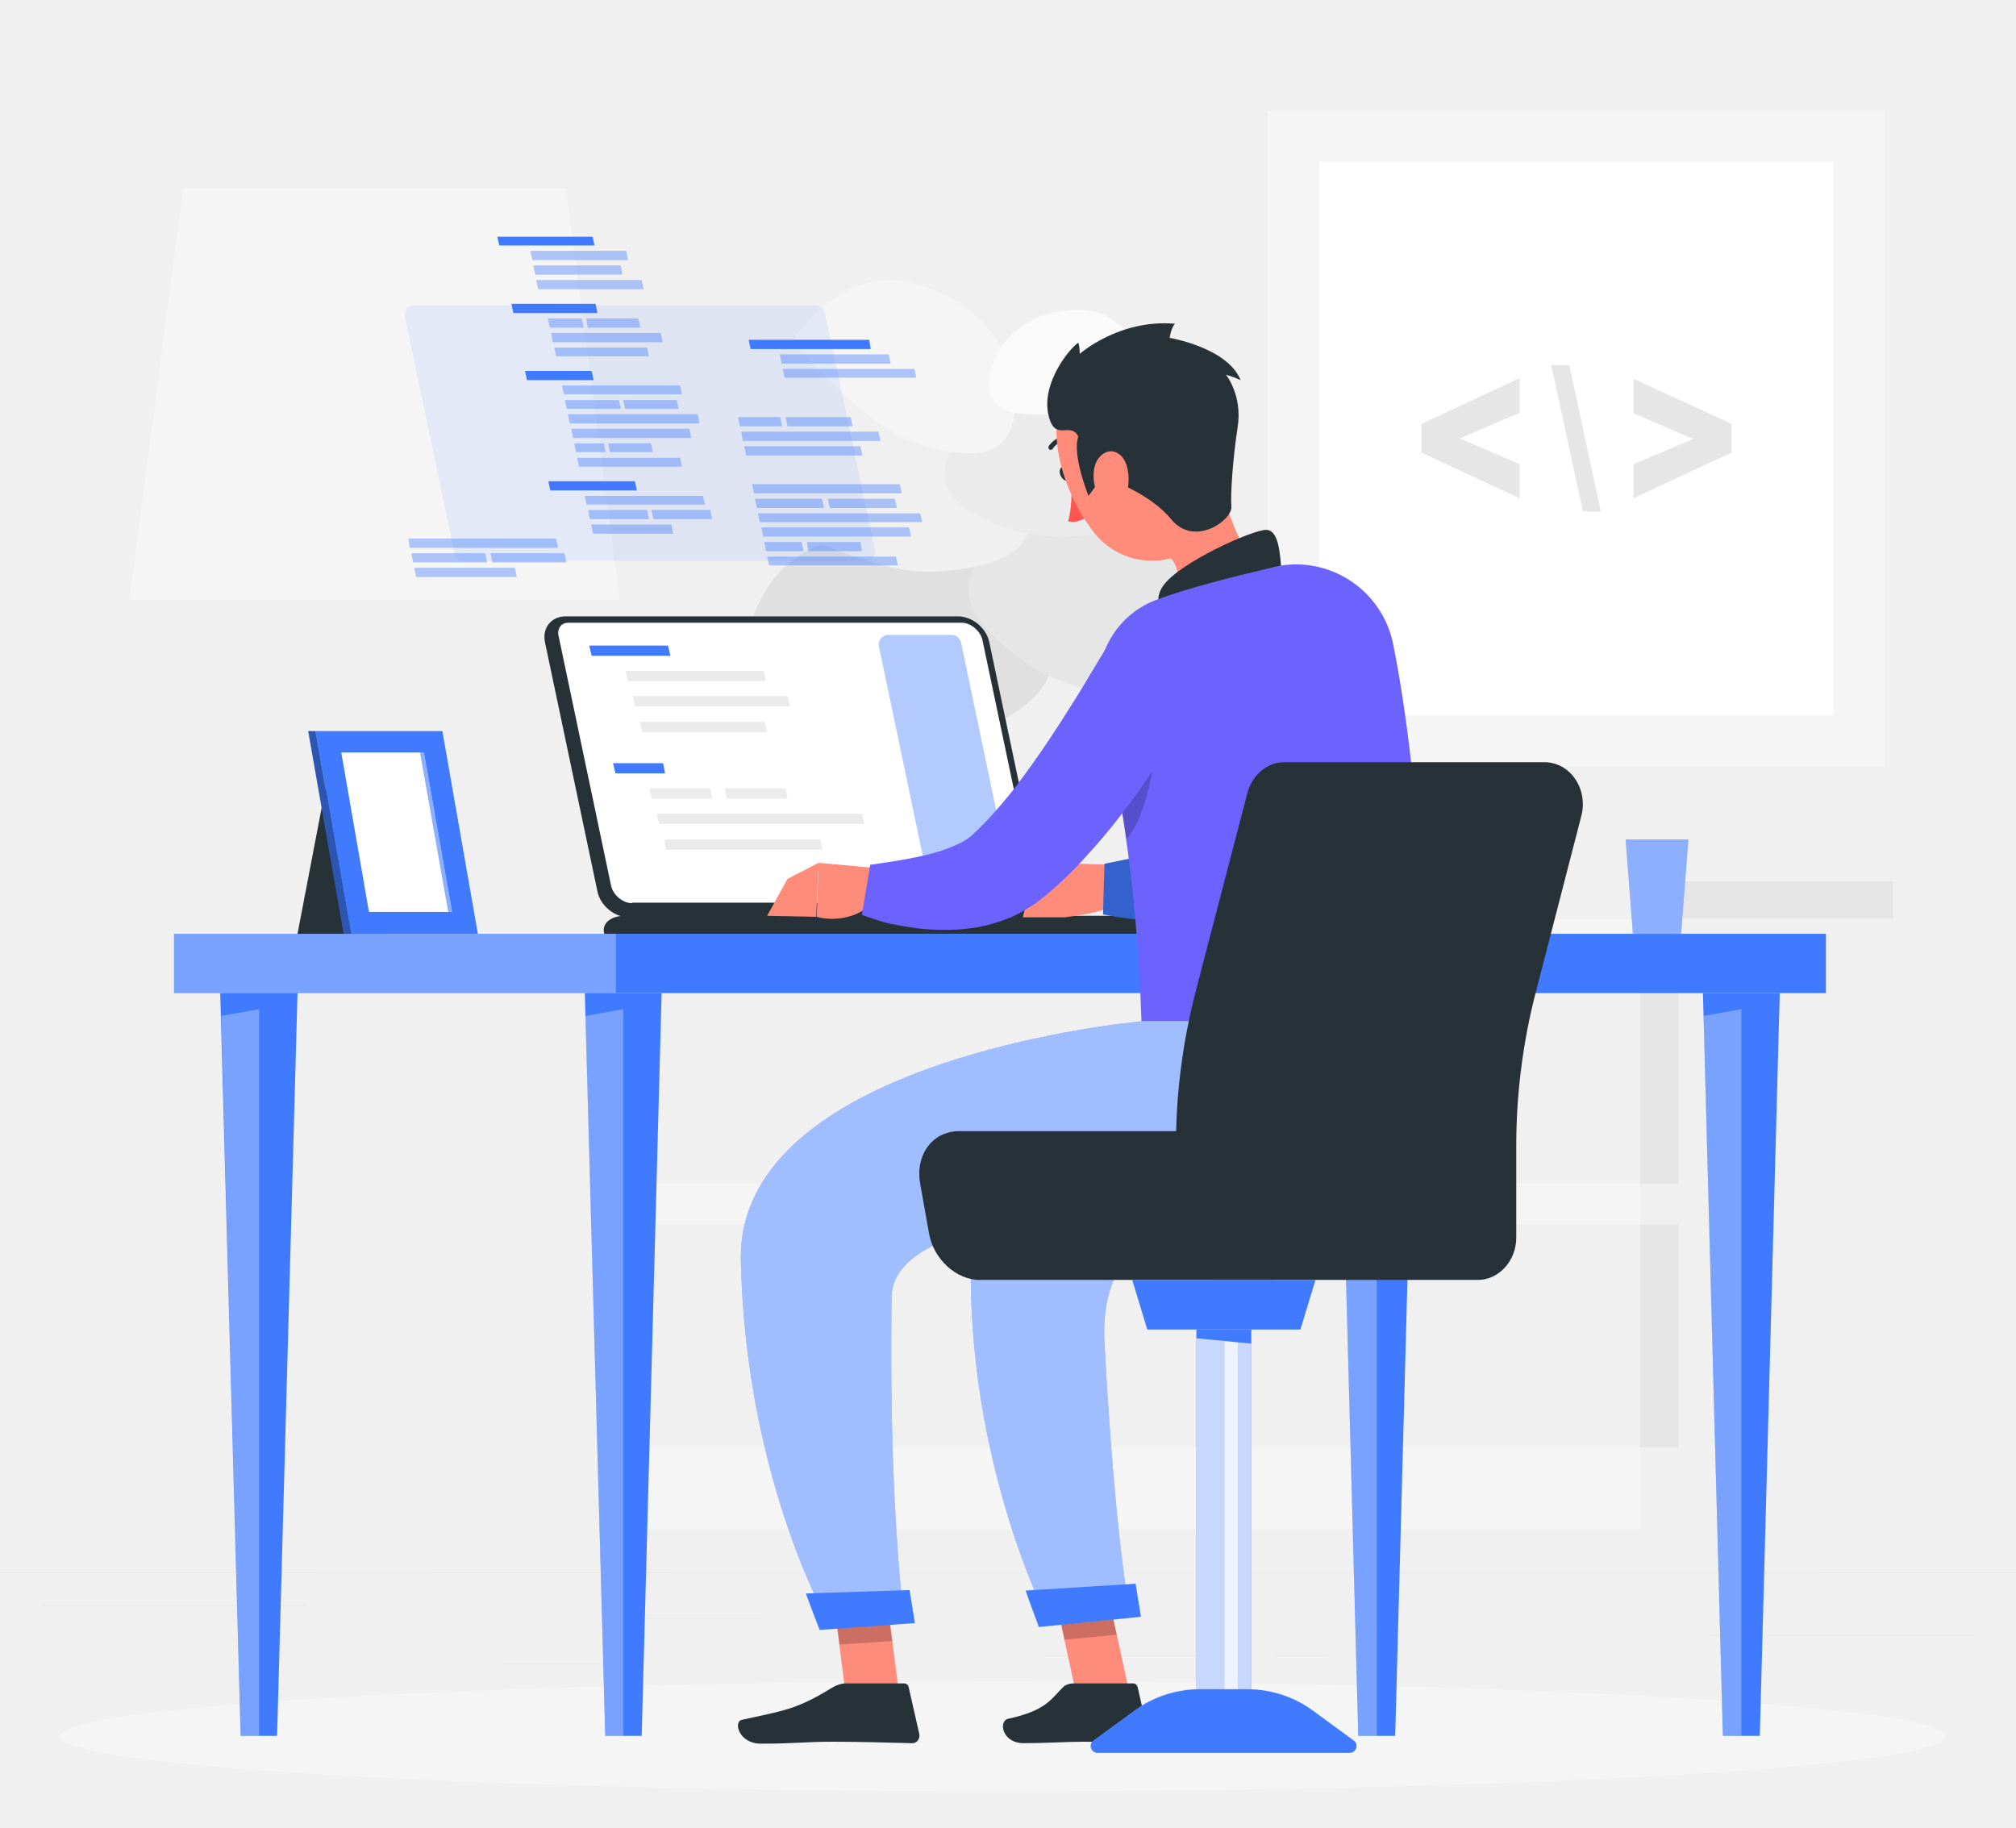
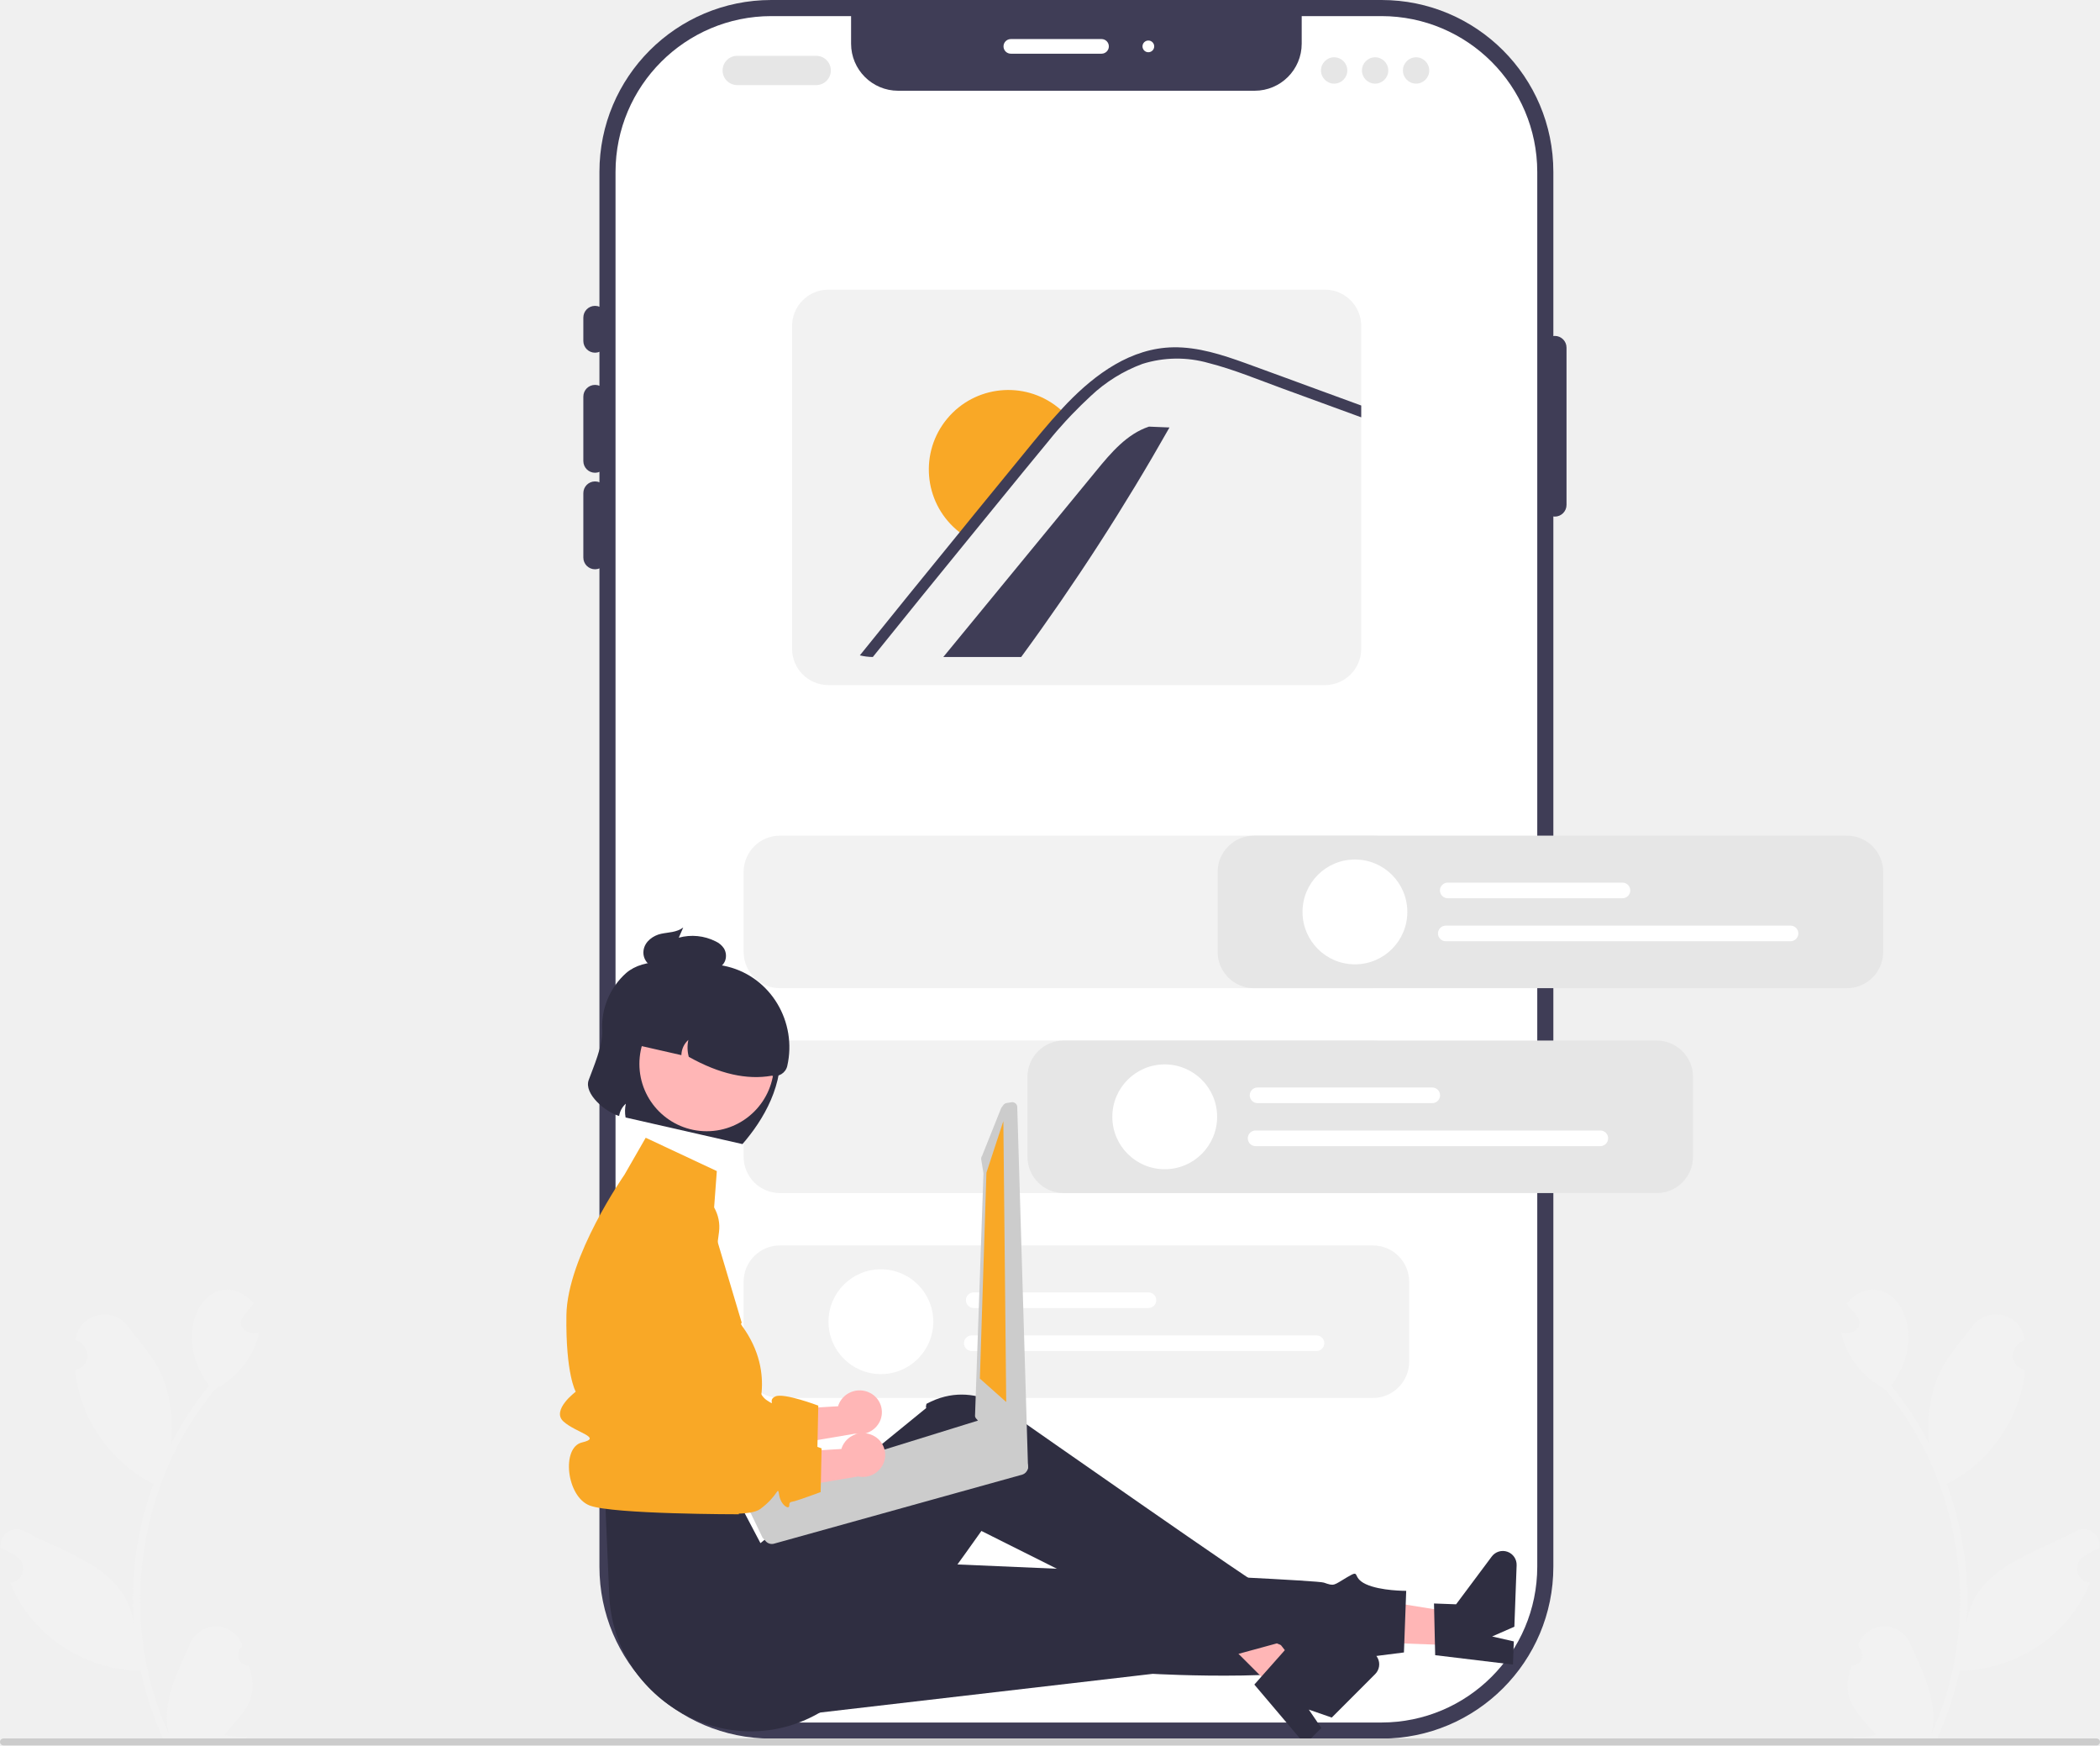
- <svg xmlns="http://www.w3.org/2000/svg" version="1.1" x="0px" y="0px" viewBox="0 0 414.7 376" style="enable-background:new 0 0 414.7 376;" xml:space="preserve">
-   <style type="text/css">
- 	.st0{fill:#EBEBEB;}
- 	.st1{fill:#F0F0F0;}
- 	.st2{fill:#F5F5F5;}
- 	.st3{fill:#E6E6E6;}
- 	.st4{fill:#FFFFFF;}
- 	.st5{fill:#E0E0E0;}
- 	.st6{fill:#FAFAFA;}
- 	.st7{display:none;}
- 	.st8{display:inline;}
- 	.st9{fill:#407BFF;}
- 	.st10{opacity:0.9;fill:#FFFFFF;}
- 	.st11{opacity:0.3;fill:#FFFFFF;}
- 	.st12{fill:#263238;}
- 	.st13{opacity:0.4;fill:#407BFF;}
- 	.st14{opacity:0.1;fill:#407BFF;}
- 	.st15{opacity:0.4;fill:#FFFFFF;}
- 	.st16{opacity:0.3;}
- 	.st17{opacity:0.6;fill:#407BFF;}
- 	.st18{fill:#FF5652;}
- 	.st19{fill:#FF8B7B;}
- 	.st20{opacity:0.2;}
- 	.st21{fill:#6C63FF;}
- 	.st22{opacity:0.5;fill:#FFFFFF;}
- 	.st23{opacity:0.7;fill:#FFFFFF;}
- </style>
-   <g id="Background_Complete">
-     <g>
-       <g>
-         <rect x="-43.7" y="323.4" class="st0" width="500" height="0.2" />
-       </g>
-       <g>
-         <rect x="130.8" y="332.9" class="st0" width="26" height="0.2" />
-         <rect x="8.8" y="330.2" class="st0" width="54.1" height="0.2" />
-         <rect x="103.5" y="342.2" class="st0" width="26.3" height="0.2" />
-         <rect x="214.6" y="340.5" class="st0" width="38.8" height="0.2" />
-         <rect x="262.3" y="340.5" class="st0" width="10.7" height="0.2" />
-         <rect x="351.7" y="336.3" class="st0" width="54.6" height="0.2" />
-       </g>
-     </g>
-     <g>
-       <g>
-         <g>
-           <rect x="337.4" y="189.1" transform="matrix(-1 -1.224647e-16 1.224647e-16 -1 720.4377 503.5772)" class="st1" width="45.7" height="125.5" />
-           <rect x="138.1" y="314.5" transform="matrix(-1 -1.224647e-16 1.224647e-16 -1 512.3514 637.9232)" class="st1" width="236.2" height="8.9" />
-           <rect x="129.3" y="189.1" class="st2" width="208.1" height="125.5" />
-           <rect x="129.3" y="197.5" class="st1" width="208.9" height="45.9" />
-           <rect x="129.3" y="251.8" class="st1" width="208.9" height="45.9" />
-           <rect x="337.4" y="197.5" transform="matrix(-1 -1.224647e-16 1.224647e-16 -1 682.6835 441.0173)" class="st3" width="7.9" height="45.9" />
-           <rect x="337.4" y="251.8" transform="matrix(-1 -1.224647e-16 1.224647e-16 -1 682.6835 549.6205)" class="st3" width="7.9" height="45.9" />
-         </g>
-         <rect x="123.2" y="181.3" transform="matrix(-1 -1.224647e-16 1.224647e-16 -1 460.6165 370.3842)" class="st1" width="214.2" height="7.7" />
-         <rect x="337.4" y="181.3" class="st3" width="52" height="7.7" />
-       </g>
-       <g>
-         <rect x="284.5" y="22.7" transform="matrix(-1 -1.224647e-16 1.224647e-16 -1 676.3846 180.4117)" class="st1" width="107.4" height="135" />
-         <rect x="260.8" y="22.7" transform="matrix(-1 -1.224647e-16 1.224647e-16 -1 648.5522 180.4117)" class="st2" width="127" height="135" />
-         <rect x="267.4" y="37.3" transform="matrix(6.123234e-17 -1 1 6.123234e-17 234.0703 414.4819)" class="st4" width="113.8" height="105.7" />
-         <g>
-           <path class="st3" d="M336,102.5l20.2-9.4v-5.9L336,77.9v7.1l12.3,5.3L336,95.5V102.5z" />
-           <path class="st3" d="M322.8,75.1h-3.7l6.5,30.1h3.7L322.8,75.1z" />
-           <path class="st3" d="M312.6,95.5l-12.3-5.3l12.3-5.3v-7.1l-20.2,9.4v5.9l20.2,9.4V95.5z" />
-         </g>
-       </g>
-       <g>
-         <rect x="73.5" y="94.2" transform="matrix(-1 -1.224647e-16 1.224647e-16 -1 154.1369 417.6206)" class="st1" width="7" height="229.2" />
-         <path class="st1" d="M72.1,321.8l-0.2-1c0.1,0,1.9-0.4,3.3-2.9c1.8-3.2,2.9-10.1-2.1-24.6c-7.8-22.3-3.2-40.3,6.2-76.2     c1.6-6.2,3.5-13.3,5.4-21c7.2-28.7,0.5-46.4-4.8-60.7c-4.1-11.1-7.4-19.9-3.2-30l0.9,0.4c-4,9.8-0.8,18.4,3.2,29.3     c5.4,14.4,12.1,32.4,4.8,61.3c-1.9,7.7-3.8,14.7-5.4,21c-9.3,35.7-13.9,53.6-6.2,75.6c5.2,14.9,4,22.1,2,25.5     C74.4,321.3,72.2,321.8,72.1,321.8z" />
-         <polygon class="st1" points="64.3,323.4 89.8,323.4 82.7,319.2 71.4,319.2    " />
-         <polygon class="st2" points="26.6,123.4 127.5,123.4 116.4,38.7 37.7,38.7    " />
-       </g>
-       <g>
-         <polygon class="st1" points="176.2,137.4 230.1,137.4 223,181.3 183.3,181.3    " />
-         <g>
-           <path class="st5" d="M197.8,151.7c14.7-5.3,25.9-13.3,13.3-29.4c-12.6-16.1-32.1-16.1-45.2-8.9c-16.7,9.1-13.4,35.5-13.4,35.5      S183.2,157,197.8,151.7z" />
-           <path class="st3" d="M212.1,137c-11.2-7.6-19.2-16.5-6.2-25.8c13-9.3,29.1-4.6,38.8,4.1c12.3,11.1,5.2,30.5,5.2,30.5      S223.3,144.6,212.1,137z" />
-           <path class="st1" d="M192.3,117.6c13.1-0.8,24.2-4.2,17.9-18.5c-6.2-14.2-22-18.2-34.3-15.8c-15.7,3.1-19.4,22.8-19.4,22.8      S179.2,118.4,192.3,117.6z" />
-           <path class="st0" d="M208.8,109.2c-10.9-3.5-19.5-8.8-11.2-19.5c8.3-10.7,22.5-10.6,32.4-5.9c12.6,6,11.5,23.5,11.5,23.5      S219.8,112.7,208.8,109.2z" />
-           <path class="st2" d="M188.3,91c10.9,3.6,20.9,4.4,20.5-9.2c-0.4-13.5-11.9-21.8-22.7-23.9C172.4,55.4,163,70.1,163,70.1      S177.4,87.4,188.3,91z" />
-           <path class="st6" d="M216,85.2c-7.8,0.5-14.6-0.6-12-9.5c2.6-8.9,11.6-12.4,19-11.9c9.5,0.6,13.2,11.9,13.2,11.9      S223.8,84.6,216,85.2z" />
-         </g>
-       </g>
-     </g>
-   </g>
-   <g id="Background_Simple" class="st7">
-     <g class="st8">
-       <path class="st9" d="M239.2,237.6c-42.3,0.6-104.8,32.9-130.8-7.7c-21.8-34.1,3.4-67.5-37-92.6C42.1,118.9-5.7,86.7,38.7,53.4    C73.3,27.3,127.5,20.1,169.5,26c33,4.7,101.5,24.3,109.8,58.9c9.3,38.9-51.1,71,13.5,85.6c38.9,8.8,85.7,31.4,58.3,77.9    c-10.8,18.4-26.3,15.2-42.7,7.9C284.3,245.7,268.3,237.2,239.2,237.6z" />
-       <path class="st10" d="M239.2,237.6c-42.3,0.6-104.8,32.9-130.8-7.7c-21.8-34.1,3.4-67.5-37-92.6C42.1,118.9-5.7,86.7,38.7,53.4    C73.3,27.3,127.5,20.1,169.5,26c33,4.7,101.5,24.3,109.8,58.9c9.3,38.9-51.1,71,13.5,85.6c38.9,8.8,85.7,31.4,58.3,77.9    c-10.8,18.4-26.3,15.2-42.7,7.9C284.3,245.7,268.3,237.2,239.2,237.6z" />
-     </g>
-   </g>
-   <g id="Shadow_1_">
-     <ellipse id="_x3C_Path_x3E__327_" class="st2" cx="206.3" cy="357.2" rx="193.9" ry="11.3" />
-   </g>
-   <g id="Desk">
-     <g>
-       <g>
-         <rect x="35.8" y="192.1" class="st9" width="339.8" height="12.2" />
-         <rect x="35.8" y="192.1" class="st11" width="90.9" height="12.2" />
-         <polygon class="st9" points="128.2,204.3 120.3,204.3 124.5,357.1 128.2,357.1 132,357.1 136.1,204.3    " />
-         <polygon class="st11" points="124.5,357.1 128.2,357.1 128.2,207.6 120.4,209    " />
-         <polygon class="st9" points="53.3,204.3 45.3,204.3 49.5,357.1 53.3,357.1 57,357.1 61.2,204.3    " />
-         <polygon class="st11" points="49.5,357.1 53.3,357.1 53.3,207.6 45.5,209    " />
-         <polygon class="st9" points="358.2,204.3 350.3,204.3 354.4,357.1 358.2,357.1 362,357.1 366.1,204.3    " />
-         <polygon class="st11" points="354.4,357.1 358.2,357.1 358.2,207.6 350.4,209    " />
-         <polygon class="st9" points="283.2,204.3 275.3,204.3 279.4,357.1 283.2,357.1 287,357.1 291.1,204.3    " />
-         <polygon class="st11" points="279.4,357.1 283.2,357.1 283.2,207.6 275.4,209    " />
-       </g>
-       <g>
-         <path class="st12" d="M197.1,126.8h-80.8c-2.9,0-4.8,2.4-4.2,5.3l10.8,51.3c0.6,2.9,3.5,5.3,6.4,5.3h80.8c2.9,0,4.8-2.4,4.2-5.3     l-10.8-51.3C202.9,129.2,200,126.8,197.1,126.8z" />
-         <path class="st4" d="M130,185.8c-1.9,0-3.9-1.7-4.3-3.6l-10.8-51.4c-0.2-0.8,0-1.5,0.4-2c0.4-0.5,1-0.7,1.7-0.7h80.8     c1.9,0,3.9,1.7,4.3,3.6l10.8,51.3c0.2,0.8,0,1.5-0.4,2c-0.4,0.5-1,0.7-1.7,0.7H130z" />
-         <path class="st13" d="M191,181.7L180.8,133c-0.3-1.2,0.7-2.4,1.9-2.4h13.1c0.9,0,1.7,0.7,1.9,1.6l10.2,48.7     c0.3,1.2-0.7,2.4-1.9,2.4h-13.1C192,183.3,191.2,182.6,191,181.7z" />
-         <g>
-           <polygon class="st9" points="121.7,134.9 121.2,132.8 137.4,132.8 137.9,134.9     " />
-           <polygon class="st0" points="129.1,140.1 128.7,138 157.1,138 157.5,140.1     " />
-           <polygon class="st0" points="130.6,145.3 130.2,143.2 162,143.2 162.5,145.3     " />
-           <polygon class="st0" points="132.1,150.6 131.7,148.5 157.3,148.5 157.8,150.6     " />
-         </g>
-         <g>
-           <polygon class="st9" points="126.6,159.1 126.1,157 136.4,157 136.8,159.1     " />
-           <polygon class="st0" points="134.1,164.3 133.6,162.2 146.1,162.2 146.5,164.3     " />
-           <polygon class="st0" points="149.5,164.3 149.1,162.2 161.6,162.2 162,164.3     " />
-           <polygon class="st0" points="135.6,169.5 135.1,167.4 177.3,167.4 177.8,169.5     " />
-           <polygon class="st0" points="137,174.8 136.6,172.7 168.8,172.7 169.2,174.8     " />
-         </g>
-         <path class="st12" d="M234.9,188.4H128.5c-2.9,0-4.8,1.6-4.2,3.7h116.9C240.6,190.1,237.8,188.4,234.9,188.4z" />
-       </g>
-       <g>
-         <path class="st14" d="M93.5,113.8L83.3,65.2c-0.3-1.2,0.7-2.4,1.9-2.4h82.6c0.9,0,1.7,0.7,1.9,1.6L180,113     c0.3,1.2-0.7,2.4-1.9,2.4H95.5C94.5,115.4,93.7,114.8,93.5,113.8z" />
-         <g>
-           <g>
-             <g>
-               <polygon class="st9" points="122.9,64.4 105.6,64.4 105.2,62.5 122.5,62.5       " />
-               <polygon class="st13" points="120.1,67.4 113.1,67.4 112.7,65.5 119.7,65.5       " />
-               <polygon class="st13" points="131.7,67.4 120.9,67.4 120.6,65.5 131.3,65.5       " />
-               <polygon class="st13" points="136.3,70.4 113.7,70.4 113.4,68.5 135.9,68.5       " />
-               <polygon class="st13" points="133.5,73.3 114.4,73.3 114,71.5 133.1,71.5       " />
-             </g>
-             <polygon class="st13" points="146.1,104.9 134,104.9 134.4,106.8 146.5,106.8      " />
-             <g>
-               <polygon class="st9" points="131,100.9 113.2,100.9 112.8,99 130.6,99       " />
-               <polygon class="st13" points="138.1,107.9 121.6,107.9 122,109.8 138.5,109.8       " />
-               <polygon class="st13" points="133.1,104.9 121,104.9 121.3,106.8 133.5,106.8       " />
-               <polygon class="st13" points="144.6,102 120.3,102 120.7,103.8 145,103.8       " />
-             </g>
-             <g>
-               <polygon class="st9" points="122.3,50.5 102.7,50.5 102.3,48.7 121.9,48.7       " />
-               <polygon class="st13" points="132,57.6 110.3,57.6 110.7,59.5 132.4,59.5       " />
-               <polygon class="st13" points="127.7,54.6 109.7,54.6 110.1,56.5 128,56.5       " />
-               <polygon class="st13" points="128.8,51.6 109.1,51.6 109.5,53.5 129.2,53.5       " />
-             </g>
-             <g>
-               <polygon class="st9" points="122.1,78.2 108.4,78.2 108,76.3 121.7,76.3       " />
-               <polygon class="st13" points="143.5,85.2 116.8,85.2 117.2,87.1 143.9,87.1       " />
-               <polygon class="st13" points="127.3,82.3 116.2,82.3 116.6,84.1 127.7,84.1       " />
-               <polygon class="st13" points="139.2,82.3 128.2,82.3 128.6,84.1 139.6,84.1       " />
-               <polygon class="st13" points="139.9,79.3 115.6,79.3 116,81.1 140.3,81.1       " />
-               <polygon class="st13" points="139.9,94.2 118.7,94.2 119.1,96 140.3,96       " />
-               <polygon class="st13" points="124.2,91.2 118.1,91.2 118.5,93 124.6,93       " />
-               <polygon class="st13" points="133.9,91.2 125.1,91.2 125.5,93 134.3,93       " />
-               <polygon class="st13" points="141.8,88.2 117.5,88.2 117.9,90.1 142.2,90.1       " />
-             </g>
-           </g>
-           <g>
-             <g>
-               <polygon class="st13" points="160.9,87.7 152.2,87.7 151.8,85.8 160.5,85.8       " />
-               <polygon class="st13" points="175.4,87.7 162,87.7 161.6,85.8 175,85.8       " />
-               <polygon class="st13" points="181.1,90.7 152.8,90.7 152.5,88.8 180.7,88.8       " />
-               <polygon class="st13" points="177.4,93.7 153.5,93.7 153.1,91.8 177,91.8       " />
-             </g>
-             <g>
-               <polygon class="st13" points="188.1,75.9 161,75.9 161.4,77.7 188.5,77.7       " />
-               <polygon class="st13" points="182.8,72.9 160.4,72.9 160.8,74.8 183.2,74.8       " />
-               <polygon class="st9" points="178.8,69.9 154,69.9 154.4,71.8 179.1,71.8       " />
-             </g>
-             <g>
-               <polygon class="st13" points="189.3,105.6 155.9,105.6 156.3,107.4 189.7,107.4       " />
-               <polygon class="st13" points="169.1,102.6 155.3,102.6 155.7,104.5 169.5,104.5       " />
-               <polygon class="st13" points="184.1,102.6 170.3,102.6 170.7,104.5 184.5,104.5       " />
-               <polygon class="st13" points="185.1,99.6 154.7,99.6 155.1,101.5 185.5,101.5       " />
-               <polygon class="st13" points="184.3,114.5 157.8,114.5 158.2,116.3 184.7,116.3       " />
-               <polygon class="st13" points="164.9,111.5 157.2,111.5 157.6,113.4 165.3,113.4       " />
-               <polygon class="st13" points="177,111.5 166,111.5 166.3,113.4 177.3,113.4       " />
-               <polygon class="st13" points="187,108.5 156.6,108.5 157,110.4 187.4,110.4       " />
-             </g>
-           </g>
-           <g>
-             <polygon class="st13" points="105.9,116.8 85.2,116.8 85.6,118.7 106.3,118.7      " />
-             <polygon class="st13" points="99.8,113.8 84.6,113.8 85,115.7 100.2,115.7      " />
-             <polygon class="st13" points="116.1,113.8 100.9,113.8 101.3,115.7 116.5,115.7      " />
-             <polygon class="st13" points="114.4,110.8 84,110.8 84.3,112.7 114.8,112.7      " />
-           </g>
-         </g>
-       </g>
-       <g>
-         <polygon class="st9" points="347.3,172.7 334.4,172.7 335.9,192.1 345.8,192.1    " />
-         <polygon class="st15" points="347.3,172.7 334.4,172.7 335.9,192.1 345.8,192.1    " />
-       </g>
-       <g>
-         <polygon class="st12" points="67.5,159.2 85.9,159.2 79.6,192.1 61.2,192.1    " />
-         <polygon class="st9" points="91,150.4 64.9,150.4 72.2,192.1 98.3,192.1    " />
-         <g>
-           <polygon class="st9" points="63.4,150.4 64.9,150.4 72.2,192.1 70.7,192.1     " />
-           <polygon class="st16" points="63.4,150.4 64.9,150.4 72.2,192.1 70.7,192.1     " />
-         </g>
-         <polygon class="st4" points="75.9,187.6 70.2,154.8 87.2,154.8 93,187.6    " />
-         <polygon class="st17" points="92.2,187.6 86.4,154.8 87.2,154.8 93,187.6    " />
-       </g>
-     </g>
-   </g>
-   <g id="Character_1_">
-     <g>
-       <g>
-         <path class="st12" d="M220.1,97c0.4,0.8,0.2,1.6-0.3,1.9c-0.5,0.2-1.2-0.2-1.6-1c-0.4-0.8-0.2-1.6,0.3-1.9     C219,95.7,219.7,96.2,220.1,97z" />
-         <path class="st18" d="M220.4,98.6c0,0,0.3,5.5-0.7,8.6c2,0.7,4.2-1.1,4.2-1.1L220.4,98.6z" />
-         <path class="st12" d="M220.2,90.4c-0.1,0.1-0.2,0.1-0.3,0.1c-2.3,0.1-3.3,1.7-3.3,1.8c-0.1,0.2-0.5,0.3-0.7,0.2     c-0.2-0.1-0.3-0.5-0.2-0.7c0.1-0.1,1.3-2.1,4.1-2.3c0.3,0,0.5,0.2,0.5,0.5C220.4,90.1,220.3,90.3,220.2,90.4z" />
-         <path class="st19" d="M249.6,95.8c3.1,10.7,6.5,19,10.8,23.7c0,0,0.1,8.4-14.3,12.4c-15.8,4.4-9.7-5.7-9.7-5.7     c8-4.5,7.2-11.2,1.2-13.7L249.6,95.8z" />
-         <path class="st12" d="M263.6,117.5c-0.3-3.9-0.6-8.4-3.1-8.5c-2.7-0.1-18.1,6.8-21.3,11.6c-3.3,4.9,3.1,9.6,3.1,9.6L263.6,117.5z     " />
-         <g>
-           <path class="st19" d="M232.1,178l-13.3-0.4l0.2,11.1c0,0,11.6-1.2,12.1-4.2L232.1,178z" />
-           <polygon class="st19" points="211.8,183 210.4,188.7 219.1,188.7 218.8,177.6     " />
-           <g>
-             <path class="st9" d="M285.5,131.7l-0.3,2.9c-0.1,0.9-0.2,1.8-0.3,2.7c-0.2,1.8-0.5,3.6-0.8,5.4c-0.6,3.6-1.4,7.2-2.3,10.8       c-0.9,3.6-2,7.2-3.3,10.9c-0.7,1.8-1.4,3.7-2.3,5.5c-0.9,1.9-1.8,3.7-3,5.6c-0.3,0.5-0.6,1-0.9,1.4c-0.3,0.5-0.7,1-1,1.5       c-0.4,0.5-0.7,1-1.2,1.5l-0.7,0.7c-0.2,0.2-0.4,0.5-0.7,0.8c-2.3,2.3-4.7,3.7-6.9,4.7c-4.5,2-8.5,2.7-12.4,3.1       c-2,0.2-3.9,0.3-5.8,0.4c-1.9,0.1-3.8,0-5.6-0.1c-1.9-0.1-3.7-0.3-5.5-0.5c-1.9-0.2-3.6-0.5-5.6-0.9l0.3-10.4       c6.4-1.3,13.1-2.6,18.9-4.5c1.4-0.5,2.8-1,4.1-1.6c1.2-0.5,2.4-1.1,3.2-1.7c0.8-0.6,1.4-1.2,1.5-1.4l0.3-0.5       c0.1-0.1,0.2-0.4,0.4-0.6c0.1-0.2,0.3-0.5,0.4-0.7c0.1-0.3,0.3-0.5,0.4-0.8c1-2.2,2.1-5,2.9-7.9c0.8-2.9,1.6-6,2.2-9.2       c0.7-3.1,1.2-6.4,1.8-9.6l0.8-4.9l0.7-4.7L285.5,131.7z" />
-             <path class="st20" d="M285.5,131.7l-0.3,2.9c-0.1,0.9-0.2,1.8-0.3,2.7c-0.2,1.8-0.5,3.6-0.8,5.4c-0.6,3.6-1.4,7.2-2.3,10.8       c-0.9,3.6-2,7.2-3.3,10.9c-0.7,1.8-1.4,3.7-2.3,5.5c-0.9,1.9-1.8,3.7-3,5.6c-0.3,0.5-0.6,1-0.9,1.4c-0.3,0.5-0.7,1-1,1.5       c-0.4,0.5-0.7,1-1.2,1.5l-0.7,0.7c-0.2,0.2-0.4,0.5-0.7,0.8c-2.3,2.3-4.7,3.7-6.9,4.7c-4.5,2-8.5,2.7-12.4,3.1       c-2,0.2-3.9,0.3-5.8,0.4c-1.9,0.1-3.8,0-5.6-0.1c-1.9-0.1-3.7-0.3-5.5-0.5c-1.9-0.2-3.6-0.5-5.6-0.9l0.3-10.4       c6.4-1.3,13.1-2.6,18.9-4.5c1.4-0.5,2.8-1,4.1-1.6c1.2-0.5,2.4-1.1,3.2-1.7c0.8-0.6,1.4-1.2,1.5-1.4l0.3-0.5       c0.1-0.1,0.2-0.4,0.4-0.6c0.1-0.2,0.3-0.5,0.4-0.7c0.1-0.3,0.3-0.5,0.4-0.8c1-2.2,2.1-5,2.9-7.9c0.8-2.9,1.6-6,2.2-9.2       c0.7-3.1,1.2-6.4,1.8-9.6l0.8-4.9l0.7-4.7L285.5,131.7z" />
-           </g>
-         </g>
-         <g>
-           <path class="st21" d="M226.5,145c3.2,13.4,7.4,35.8,8.3,65.1h58.6c0.3-7.2-0.9-48-6.8-77.5c-2.2-11.2-13.2-18.5-24.4-16      c-0.1,0-0.2,0-0.3,0.1c-7.3,1.7-17.8,4.3-24,6.7c-0.1,0-0.2,0.1-0.3,0.1C229.1,126.8,224.3,136,226.5,145z" />
-         </g>
-         <path class="st20" d="M230.3,163.7c0.5,2.8,0.9,5.8,1.4,8.9c4.8-5,6.3-20.3,6.3-20.3L230.3,163.7z" />
-         <g>
-           <path class="st19" d="M181.6,178.7l-13.2-1.2l-0.4,11.1c0,0,6.8,2.2,12.3-3.5L181.6,178.7z" />
-           <polygon class="st19" points="162,180.8 157.8,188.4 167.9,188.6 168.4,177.5     " />
-           <path class="st21" d="M248.4,139.9c-0.9,1.8-1.7,3.3-2.7,4.9c-0.9,1.6-1.8,3.2-2.8,4.7c-1.9,3.1-3.8,6.2-5.9,9.2      c-4.1,6.1-8.5,12-13.7,17.6c-2.6,2.9-5.4,5.6-8.7,8.3c-0.4,0.3-0.9,0.7-1.3,1c-0.4,0.3-0.8,0.6-1.5,1c-0.6,0.4-1.2,0.7-1.8,1.1      c-0.6,0.3-1.2,0.6-1.8,0.9c-2.4,1-4.7,1.7-6.9,2.1c-4.4,0.8-8.6,0.7-12.5,0.3c-2-0.3-3.9-0.6-5.8-1c-0.9-0.2-1.9-0.5-2.8-0.8      c-1-0.3-1.8-0.6-2.9-1l1.7-10.3c6.3-0.9,13.1-1.9,17.7-4.1c1.2-0.5,2.2-1.1,2.9-1.7c0.4-0.3,0.7-0.6,0.9-0.8      c0.1-0.1,0.4-0.4,0.6-0.6c0.2-0.2,0.5-0.4,0.7-0.7c2-1.9,4-4.3,6-6.7c3.9-5,7.7-10.5,11.3-16.2c1.8-2.8,3.6-5.7,5.3-8.6l2.6-4.3      l2.5-4.3L248.4,139.9z" />
-         </g>
-         <polygon class="st19" points="232.4,348.6 221.4,348.6 215.9,323.3 226.9,323.3    " />
-         <path class="st12" d="M220.8,346.3h12.3c0.4,0,0.8,0.3,0.9,0.7l2.2,9.7c0.2,1-0.6,2-1.6,1.9c-4.3-0.1-6.4-0.3-11.8-0.3     c-3.3,0-7.6,0.3-12.2,0.3c-4.5,0-5.2-4.5-3.3-5c8.4-1.8,9-4.4,11.7-6.8C219.5,346.5,220.1,346.3,220.8,346.3z" />
-         <g class="st20">
-           <polygon points="226.9,323.3 215.9,323.3 219,337.3 229.7,336.3     " />
-         </g>
-         <path class="st19" d="M246,82.9c3.9,10.1,6.8,15.8,4.1,23.2c-4,11.1-18.2,12.2-25.1,3.4c-6.2-7.9-11.6-23.1-3.8-31.5     C229,69.8,242.1,72.8,246,82.9z" />
-         <path class="st12" d="M226.8,98.1c-1.6,2.2-2.9,3.9-2.9,3.9s-3.4-8.4-2.1-12.2c-1.6-3.3-5,1.5-6.2-4.8     c-1.2-6.3,4.2-13.1,6.2-14.5c0.3,0.5,0.3,2.3,0.3,2.3s8.1-7.2,19.6-6.2c-0.8,0.8-1.1,2.9-1.1,2.9s11.9,2,14.6,8.7     c-1.7-0.8-3-1.1-3-1.1s3.4,4.2,2.4,10.7c-1,6.5-1.5,13.7-1.3,16.5c0.1,2.8-7.7,8.3-12.4,2.5C236.1,101,226.8,98.1,226.8,98.1z" />
-         <path class="st19" d="M231.8,95.9c0.7,2.5,0.3,5.1-0.5,7.1c-1.3,2.9-3.9,2.3-5.2-0.3c-1.2-2.4-1.9-6.7,0.2-8.8     C228.3,91.8,231,93,231.8,95.9z" />
-         <g>
-           <path class="st9" d="M252.3,210.1c0,0-50.8,18.4-52.3,42.8c-2.8,44.9,15.6,80.5,15.6,80.5l16.8-1.8c0,0-3-14.5-5.2-55.2      c-2.8-51.1,84,1.2,66.1-66.4L252.3,210.1z" />
-           <path class="st22" d="M252.3,210.1c0,0-50.8,18.4-52.3,42.8c-2.8,44.9,15.6,80.5,15.6,80.5l16.8-1.8c0,0-3-14.5-5.2-55.2      c-2.8-51.1,84,1.2,66.1-66.4L252.3,210.1z" />
-         </g>
-         <path class="st9" d="M211,327.2c-0.1,0,2.7,7.5,2.7,7.5l21-2.1l-1.1-6.8L211,327.2z" />
-         <g>
-           <polygon class="st19" points="185.1,349.8 174.1,349.8 170.9,324.5 181.9,324.5     " />
-           <path class="st12" d="M174,346.3l12,0c0.4,0,0.8,0.3,0.9,0.7l2.2,9.7c0.2,1-0.5,2-1.6,1.9c-4.3-0.1-10.5-0.3-16-0.3      c-6.3,0-7.6,0.4-15,0.4c-4.5,0-5.7-4.5-3.9-4.9c8.6-1.9,11.3-2.1,18.7-6.7C172.2,346.6,173.1,346.3,174,346.3z" />
-           <polygon class="st20" points="170.9,324.5 172.7,338.3 183.5,337.6 181.9,324.5     " />
-         </g>
-         <g>
-           <path class="st9" d="M234.8,210.1c0,0-83.3,7.4-82.4,49.2c0.9,43.5,17.2,72.9,17.2,72.9h16.3c0,0-3.1-22.6-2.5-65.4      c0.2-12.8,26.1-17.1,51.4-18.6c21.9-1.3,42.4-13.8,50.9-34l1.7-4.1H234.8z" />
-           <path class="st22" d="M234.8,210.1c0,0-83.3,7.4-82.4,49.2c0.9,43.5,17.2,72.9,17.2,72.9h16.3c0,0-3.1-22.6-2.5-65.4      c0.2-12.8,26.1-17.1,51.4-18.6c21.9-1.3,42.4-13.8,50.9-34l1.7-4.1H234.8z" />
-         </g>
-         <path class="st9" d="M165.8,327.8c-0.1,0,2.8,7.5,2.8,7.5l19.6-1.4l-1.1-6.8L165.8,327.8z" />
-       </g>
-       <g>
-         <g>
-           <path class="st12" d="M256.6,163.1l-10.6,40.7c-2.7,10.4-4.1,21.1-4.1,31.9v18.9c0,4.8,3.5,8.7,7.9,8.7h54.2      c4.3,0,7.9-3.9,7.9-8.7v-18.9c0-10.8,1.4-21.6,4.1-31.9l9.3-36c1.4-5.5-2.3-11-7.6-11h-53.6      C260.7,156.8,257.6,159.4,256.6,163.1z" />
-           <path class="st12" d="M189.3,243.6l1.8,10.1c0.9,5.3,5.6,9.6,10.4,9.6h60.2c4.8,0,8-4.3,7.1-9.6l-1.8-10.1      c-1.1-6-6.4-10.9-11.9-10.9h-57.8C191.8,232.7,188.2,237.6,189.3,243.6z" />
-         </g>
-         <g>
-           <polygon class="st9" points="267.5,273.5 236,273.5 232.9,263.3 270.6,263.3     " />
-           <g>
-             <rect x="246.1" y="273.5" class="st9" width="11.3" height="75.4" />
-             <polygon class="st23" points="257.4,348.9 246.1,348.9 246.1,275.3 257.4,276.4      " />
-             <polygon class="st23" points="254.6,348.9 251.9,348.9 251.9,275.9 254.6,276.2      " />
-           </g>
-           <path class="st9" d="M277.6,360.6h-51.8c-1.4,0-2-1.8-0.8-2.6l8.2-6c3.9-2.9,8.7-4.5,13.6-4.5h9.8c4.9,0,9.7,1.6,13.6,4.5l8.2,6      C279.6,358.8,279,360.6,277.6,360.6z" />
-         </g>
-       </g>
-     </g>
-   </g>
+ <svg xmlns="http://www.w3.org/2000/svg" data-name="Layer 1" width="717.67" height="596.329" viewBox="0 0 717.67 596.329">
+   <rect x="204.855" width="326" height="594" rx="58.728" fill="#3f3d56" />
+   <path d="M766.52,210.568v476.54a53.292,53.292,0,0,1-53.23,53.23h-208.54a53.292,53.292,0,0,1-53.23-53.23v-476.54a53.292,53.292,0,0,1,53.23-53.23h27.27v9.42a16.081,16.081,0,0,0,16.08,16.08h121.84a16.081,16.081,0,0,0,16.08-16.08v-9.42h27.27A53.292,53.292,0,0,1,766.52,210.568Z" transform="translate(-241.165 -151.8354)" fill="#fff" />
+   <path d="M444.52,272.335a4.005,4.005,0,0,1-4-4v-8a4,4,0,0,1,8,0v8A4.005,4.005,0,0,1,444.52,272.335Z" transform="translate(-241.165 -151.8354)" fill="#3f3d56" />
+   <path d="M444.52,313.357a4.005,4.005,0,0,1-4-4V287.335a4,4,0,0,1,8,0v22.021A4.005,4.005,0,0,1,444.52,313.357Z" transform="translate(-241.165 -151.8354)" fill="#3f3d56" />
+   <path d="M444.52,346.335a4.005,4.005,0,0,1-4-4V320.314a4,4,0,0,1,8,0v22.021A4.005,4.005,0,0,1,444.52,346.335Z" transform="translate(-241.165 -151.8354)" fill="#3f3d56" />
+   <path d="M772.52,328.335a4.005,4.005,0,0,1-4-4V270.602a4,4,0,0,1,8,0v53.733A4.005,4.005,0,0,1,772.52,328.335Z" transform="translate(-241.165 -151.8354)" fill="#3f3d56" />
+   <path d="M617.612,170.181h-31a2.5,2.5,0,0,1,0-5h31a2.5,2.5,0,0,1,0,5Z" transform="translate(-241.165 -151.8354)" fill="#fff" />
+   <circle cx="392.447" cy="15.846" r="2" fill="#fff" />
+   <path d="M873.917,720.853a3.564,3.564,0,0,0,2.524-6.201c-.093-.356-.16-.612-.253-.968a9.575,9.575,0,0,1,17.749-.336c4.318,9.846,9.881,20.028,7.267,30.943,17.594-38.227,11.037-85.508-15.81-117.8-7.374-3.971-13.387-11.093-15.014-19.414,3.642,1.195,8.14-1.8,5.374-5.598-1.197-1.45-2.405-2.889-3.602-4.339,13.65-14.818,30.301,8.108,15.31,28.074a114.265,114.265,0,0,1,13.024,19.951,48.043,48.043,0,0,1,2.656-22.342c2.682-6.649,7.775-12.276,12.252-18.044,5.443-7.029,16.813-3.918,17.639,4.928-5.069,1.72-5.659,9.071.166,10.02-1.367,16.483-11.982,31.721-26.732,39.085a114.71,114.71,0,0,1,6.725,47.885c2.435-19.011,22.771-23.812,36.944-31.494a5.549,5.549,0,0,1,8.516,5.54,32.051,32.051,0,0,0-5.589,3.017,4.844,4.844,0,0,0,2.335,8.821c-7.011,17.839-25.462,29.949-44.529,30.064a117.929,117.929,0,0,1-7.701,23.201l-28.298.269c-.104-.313-.199-.637-.293-.951a32.153,32.153,0,0,0,7.826-.541c-7.008-8.139-12.407-12.274-8.483-23.767Z" transform="translate(-241.165 -151.8354)" fill="#f2f2f2" />
+   <path d="M326.162,720.853a3.564,3.564,0,0,1-2.524-6.201c.093-.356.16-.612.253-.968a9.575,9.575,0,0,0-17.749-.336c-4.318,9.846-9.881,20.028-7.267,30.943-17.594-38.227-11.037-85.508,15.81-117.8,7.374-3.971,13.387-11.093,15.014-19.414-3.642,1.195-8.14-1.8-5.374-5.598,1.197-1.45,2.405-2.889,3.602-4.339-13.65-14.818-30.301,8.108-15.31,28.074a114.265,114.265,0,0,0-13.024,19.951,48.043,48.043,0,0,0-2.656-22.342c-2.682-6.649-7.775-12.276-12.252-18.044-5.443-7.029-16.813-3.918-17.639,4.928,5.069,1.72,5.659,9.071-.166,10.02,1.367,16.483,11.982,31.721,26.732,39.085a114.71,114.71,0,0,0-6.725,47.885c-2.435-19.011-22.771-23.812-36.944-31.494a5.549,5.549,0,0,0-8.516,5.54,32.051,32.051,0,0,1,5.589,3.017,4.844,4.844,0,0,1-2.335,8.821c7.011,17.839,25.462,29.949,44.529,30.064a117.929,117.929,0,0,0,7.701,23.201l28.298.269c.104-.313.199-.637.293-.951a32.153,32.153,0,0,1-7.826-.541c7.008-8.139,12.407-12.274,8.483-23.767Z" transform="translate(-241.165 -151.8354)" fill="#f2f2f2" />
+   <path d="M520.106,180.908h-27a5,5,0,0,1,0-10h27a5,5,0,0,1,0,10Z" transform="translate(-241.165 -151.8354)" fill="#e6e6e6" />
+   <circle cx="455.941" cy="24.073" r="4.5" fill="#e6e6e6" />
+   <circle cx="469.941" cy="24.073" r="4.5" fill="#e6e6e6" />
+   <circle cx="483.941" cy="24.073" r="4.5" fill="#e6e6e6" />
+   <path d="M693.959,250.793h-169.7a12.417,12.417,0,0,0-12.4,12.4v110.31a12.417,12.417,0,0,0,12.4,12.4h169.7a12.411,12.411,0,0,0,12.4-12.4v-110.31A12.411,12.411,0,0,0,693.959,250.793Z" transform="translate(-241.165 -151.8354)" fill="#f2f2f2" />
+   <path d="M640.832,297.884a791.404,791.404,0,0,1-50.682,78.42H563.538q26.146-31.853,52.332-63.706c5.008-6.114,10.443-12.52,17.955-15.005Z" transform="translate(-241.165 -151.8354)" fill="#3f3d56" />
+   <path d="M605.466,293.536c-2.776,2.892-5.435,5.901-7.939,9.026-5.513,6.638-10.948,13.335-16.402,20.013-3.397,4.154-6.794,8.308-10.152,12.462a24.789,24.789,0,0,1-3.028-2.29A27.161,27.161,0,0,1,602.651,290.974,25.035,25.035,0,0,1,605.466,293.536Z" transform="translate(-241.165 -151.8354)" fill="#f9a826" />
+   <path d="M706.359,290.382v4.03l-1.8-.66-25.33-9.26c-8.25-3.01-16.48-6.45-25-8.62a39.402,39.402,0,0,0-22.64.29,51.95,51.95,0,0,0-17.64,10.95c-2.25,2.08-4.43,4.21-6.54,6.42-.69.73-1.38,1.46-2.06,2.19-2.04,2.22-4.01,4.49-5.88,6.84-5.51,6.64-10.95,13.34-16.4,20.01-3.4,4.16-6.8,8.31-10.16,12.46q-16.83,20.595-33.46,41.27a19.537,19.537,0,0,1-4.43-.56q16.965-21.075,34.09-42.04.39-.48.78-.96c1.34-1.67,2.71-3.35,4.07-5.02q8.535-10.455,17.08-20.89c4.14-5.06,8.25-10.14,12.71-14.94.27-.31.55-.61.84-.92.43-.46.86-.91,1.3-1.38,9.69-10.01,21.78-18.86,36.26-19.1,8.52-.13,16.75,2.57,24.67,5.42,8.53,3.09,17.03,6.23,25.55,9.35Z" transform="translate(-241.165 -151.8354)" fill="#3f3d56" />
+   <path d="M710.35,629.454H507.691a12.413,12.413,0,0,1-12.399-12.399V589.742a12.413,12.413,0,0,1,12.399-12.399H710.35a12.413,12.413,0,0,1,12.399,12.399v27.313A12.413,12.413,0,0,1,710.35,629.454Z" transform="translate(-241.165 -151.8354)" fill="#f2f2f2" />
+   <path d="M710.35,489.454H507.691a12.413,12.413,0,0,1-12.399-12.399V449.742a12.413,12.413,0,0,1,12.399-12.399H710.35a12.413,12.413,0,0,1,12.399,12.399v27.313A12.413,12.413,0,0,1,710.35,489.454Z" transform="translate(-241.165 -151.8354)" fill="#f2f2f2" />
+   <path d="M710.35,559.454H507.691a12.413,12.413,0,0,1-12.399-12.399V519.742a12.413,12.413,0,0,1,12.399-12.399H710.35a12.413,12.413,0,0,1,12.399,12.399v27.313A12.413,12.413,0,0,1,710.35,559.454Z" transform="translate(-241.165 -151.8354)" fill="#f2f2f2" />
+   <path d="M633.641,598.724H573.93a2.671,2.671,0,0,1,0-5.342H633.641a2.671,2.671,0,0,1,0,5.342Z" transform="translate(-241.165 -151.8354)" fill="#fff" />
+   <path d="M691.072,613.415H573.262a2.671,2.671,0,0,1,0-5.342h117.81a2.671,2.671,0,0,1,0,5.342Z" transform="translate(-241.165 -151.8354)" fill="#fff" />
+   <circle cx="301.042" cy="451.563" r="17.909" fill="#fff" />
+   <path d="M538.216,627.589a7.744,7.744,0,0,0-10.203,3.547,7.431,7.431,0,0,0-.44,1.147l-26.969,1.612-3.997,13.972,36.706-6.202a7.723,7.723,0,0,0,8.487-4.106A7.391,7.391,0,0,0,538.4,627.676Q538.309,627.631,538.216,627.589Z" transform="translate(-241.165 -151.8354)" fill="#ffb6b6" />
+   <path d="M478.687,558.67l0,0a13.373,13.373,0,0,0-18.045,9.162l-7.415,29.943,1.395,52.384s38.702,7.426,45.199,2.653,5.887-8.327,6.497-4.774,3.399,5.045,3.437,3.631.354-1.172,1.973-1.598,8.765-3.06,8.765-3.06l.32-14.935s-11.814-4.479-14.68-3.142.61,3.554-2.866,1.336-3.856-9.216-4.45-2.909-2.334,7.482-4.94,4.677-14.681-1.013-14.681-1.013l7.683-58.23A13.373,13.373,0,0,0,478.687,558.67Z" transform="translate(-241.165 -151.8354)" fill="#f9a826" />
+   <polygon points="498.157 562.178 498.564 551.148 456.212 544.329 455.612 560.608 498.157 562.178" fill="#ffb6b6" />
+   <path d="M731.634,717.334l-.402-17.661,7.55.279,12.189-16.327a4.719,4.719,0,0,1,8.498,2.997l-.774,20.98-7.602,3.341,7.416,1.687-.292,7.91Z" transform="translate(-241.165 -151.8354)" fill="#2f2e41" />
+   <path d="M500.963,739.308,635.106,723.709s57.927,3.346,71.519-5.496l14.332-1.809.777-21.053s-8.764.065-13.803-2.283-1.537-5.221-6.341-2.396-4.297,3.164-8.011,1.866-174.05-8.261-174.05-8.261Z" transform="translate(-241.165 -151.8354)" fill="#2f2e41" />
+   <polygon points="436.563 578.337 444.363 570.527 417.953 536.724 406.441 548.25 436.563 578.337" fill="#ffb6b6" />
+   <path d="M669.833,727.378l11.717-13.22,5.345,5.339,20.04-3.679a4.719,4.719,0,0,1,4.192,7.977l-14.836,14.854-7.845-2.721,4.289,6.281-5.594,5.6Z" transform="translate(-241.165 -151.8354)" fill="#2f2e41" />
+   <path d="M448.039,665.843l1.334,31c1.57,36.493,41.759,58.581,72.923,39.527q.862-.527,1.729-1.091s11.814-3.173,11.456-8.197,2.528-7.47,5.082-6.1S576.558,674.89,576.558,674.89s69.482,34.659,84.81,42.818l16.173-4.407s6.087,2.875,3.894-1.283-2.586-2.167-3.26-6.697-2.397-10.147-3.442-9.911-85.957-59.195-85.957-59.195-13.833-14-30.993-4.756c-.357,1.358-.052,1.405-.052,1.405l-56.684,46.189-8.009-15.211Z" transform="translate(-241.165 -151.8354)" fill="#2f2e41" />
+   <path d="M486.138,551.94l-24.304-11.39-7.276,12.661s-19.542,27.887-19.825,48.005,3.185,26.101,3.185,26.101-8.426,6.299-4.213,10.15,13.54,5.512,6.376,7.181-5.348,18.569,2.652,21.569,50.964,2.974,50.964,2.974a7.651,7.651,0,0,1,1.89-7.534c3.331-3.339,6.331-.943,3.331-6.141s-8-2.198-4-9.198,3.999-9.092,3.999-9.092,8.154-15.519-4.128-32.355c-.749-1.026-.119-1.066-.119-1.066l-9.918-33.236Z" transform="translate(-241.165 -151.8354)" fill="#f9a826" />
+   <path d="M446.971,504.046c.206,5.134-3.03,12.407-4.623,16.793-1.703,4.689,5.679,10.913,10.405,12.276a6.989,6.989,0,0,1,2.289-4.197,11.967,11.967,0,0,0-.087,4.708l39.948,9.094c7.187-8.322,14.413-20.287,12.837-34.717a14.04,14.04,0,0,0-6.761-14l-20.195-11.931c-8.59-1.956-19.408-3.136-25.613,2.179A24.575,24.575,0,0,0,446.971,504.046Z" transform="translate(-241.165 -151.8354)" fill="#2f2e41" />
+   <circle cx="241.514" cy="363.489" r="23" fill="#ffb6b6" />
+   <path d="M455.734,503.036l-1.11,4.875,19.404,4.417a7.156,7.156,0,0,1,2.386-5.21,12.192,12.192,0,0,0,.139,5.785c10.464,5.872,19.896,7.952,28.354,6.455a4.431,4.431,0,0,0,5.304-3.337v0c3.403-14.947-5.512-30.225-20.386-33.935a27.997,27.997,0,0,0-34.09,20.949Z" transform="translate(-241.165 -151.8354)" fill="#2f2e41" />
+   <path d="M467.079,470.871c2.559-.555,5.266-.421,7.579-2.154l-1.517,3.482a17.626,17.626,0,0,1,12.585,1.257,6.73,6.73,0,0,1,2.849,2.412,4.957,4.957,0,0,1,.375,4.269,4.641,4.641,0,0,1-2.718,2.581,8.963,8.963,0,0,1-3.326.348q-7.083-.165-14.166-.33a10.591,10.591,0,0,1-5.225-1.015,5.22,5.22,0,0,1-2.424-5.183C461.542,473.373,464.52,471.426,467.079,470.871Z" transform="translate(-241.165 -151.8354)" fill="#2f2e41" />
+   <path d="M591.844,651.131a.981.981,0,0,0-.188-.173,2.012,2.012,0,0,0-.616-.482l-1.683-.901-11.173-12.405a2.806,2.806,0,0,0-2.098-.201l-.029.009-4.786,1.48-4.116,1.277-5.75,1.782L522.237,653.646l-25.745,7.971a2.785,2.785,0,0,0-1.829,3.448,2.898,2.898,0,0,0,.588,1.044l.819.912,1.718,1.914,3.981,8.25,1.105,1.233a2.775,2.775,0,0,0,2.866.804L590.554,655.638a2.824,2.824,0,0,0,1.29-4.507Z" transform="translate(-241.165 -151.8354)" fill="#ccc" />
+   <path d="M586.808,528.426l-1.642.266a1.728,1.728,0,0,0-1.119.695l-.724,1.012-6.527,16.322a1.728,1.728,0,0,0-.297,1.288l.765,4.65-2.89,83.006a1.748,1.748,0,0,0,.647,1.084l12.673,16.952.296.235.638.5a1.756,1.756,0,0,0,1.147.365l1.077-.051a1.73,1.73,0,0,0,1.265-.645,1.704,1.704,0,0,0,.359-1.37L588.799,529.846a1.725,1.725,0,0,0-1.982-1.422Z" transform="translate(-241.165 -151.8354)" fill="#ccc" />
+   <polygon points="342.893 383.04 337.111 400.653 334.874 471.007 343.874 479.007 342.893 383.04" fill="#f9a826" />
+   <path d="M539.345,642.192a7.744,7.744,0,0,0-10.203,3.547,7.431,7.431,0,0,0-.44,1.147l-26.969,1.612-3.997,13.972,36.706-6.202a7.723,7.723,0,0,0,8.487-4.106,7.391,7.391,0,0,0-3.401-9.883Q539.437,642.234,539.345,642.192Z" transform="translate(-241.165 -151.8354)" fill="#ffb6b6" />
+   <path d="M479.816,573.272l0,0a13.373,13.373,0,0,0-18.045,9.162l-7.415,29.943,1.395,52.384s38.702,7.426,45.199,2.653,5.887-8.327,6.497-4.774,3.399,5.045,3.437,3.631.354-1.172,1.973-1.598,8.765-3.06,8.765-3.06l.32-14.935s-11.814-4.479-14.68-3.142.61,3.554-2.866,1.336-3.856-9.216-4.45-2.909-2.334,7.482-4.94,4.677-14.681-1.013-14.681-1.013l7.683-58.23A13.373,13.373,0,0,0,479.816,573.272Z" transform="translate(-241.165 -151.8354)" fill="#f9a826" />
+   <path d="M241.165,746.975a1.186,1.186,0,0,0,1.19,1.19h715.29a1.19,1.19,0,0,0,0-2.38H242.355A1.187,1.187,0,0,0,241.165,746.975Z" transform="translate(-241.165 -151.8354)" fill="#ccc" />
+   <path d="M872.35,489.454H669.691a12.413,12.413,0,0,1-12.399-12.399V449.742a12.413,12.413,0,0,1,12.399-12.399H872.35a12.413,12.413,0,0,1,12.399,12.399v27.313A12.413,12.413,0,0,1,872.35,489.454Z" transform="translate(-241.165 -151.8354)" fill="#e6e6e6" />
+   <path d="M795.641,458.724H735.93a2.671,2.671,0,1,1,0-5.342H795.641a2.671,2.671,0,1,1,0,5.342Z" transform="translate(-241.165 -151.8354)" fill="#fff" />
+   <path d="M853.072,473.415H735.262a2.671,2.671,0,1,1,0-5.342h117.81a2.671,2.671,0,0,1,0,5.342Z" transform="translate(-241.165 -151.8354)" fill="#fff" />
+   <circle cx="463.042" cy="311.563" r="17.909" fill="#fff" />
+   <path d="M807.35,559.454H604.691a12.413,12.413,0,0,1-12.399-12.399V519.742a12.413,12.413,0,0,1,12.399-12.399H807.35a12.413,12.413,0,0,1,12.399,12.399v27.313A12.413,12.413,0,0,1,807.35,559.454Z" transform="translate(-241.165 -151.8354)" fill="#e6e6e6" />
+   <path d="M730.641,528.724H670.93a2.671,2.671,0,1,1,0-5.342H730.641a2.671,2.671,0,0,1,0,5.342Z" transform="translate(-241.165 -151.8354)" fill="#fff" />
+   <path d="M788.072,543.415H670.262a2.671,2.671,0,0,1,0-5.342h117.81a2.671,2.671,0,0,1,0,5.342Z" transform="translate(-241.165 -151.8354)" fill="#fff" />
+   <circle cx="398.042" cy="381.563" r="17.909" fill="#fff" />
</svg>
